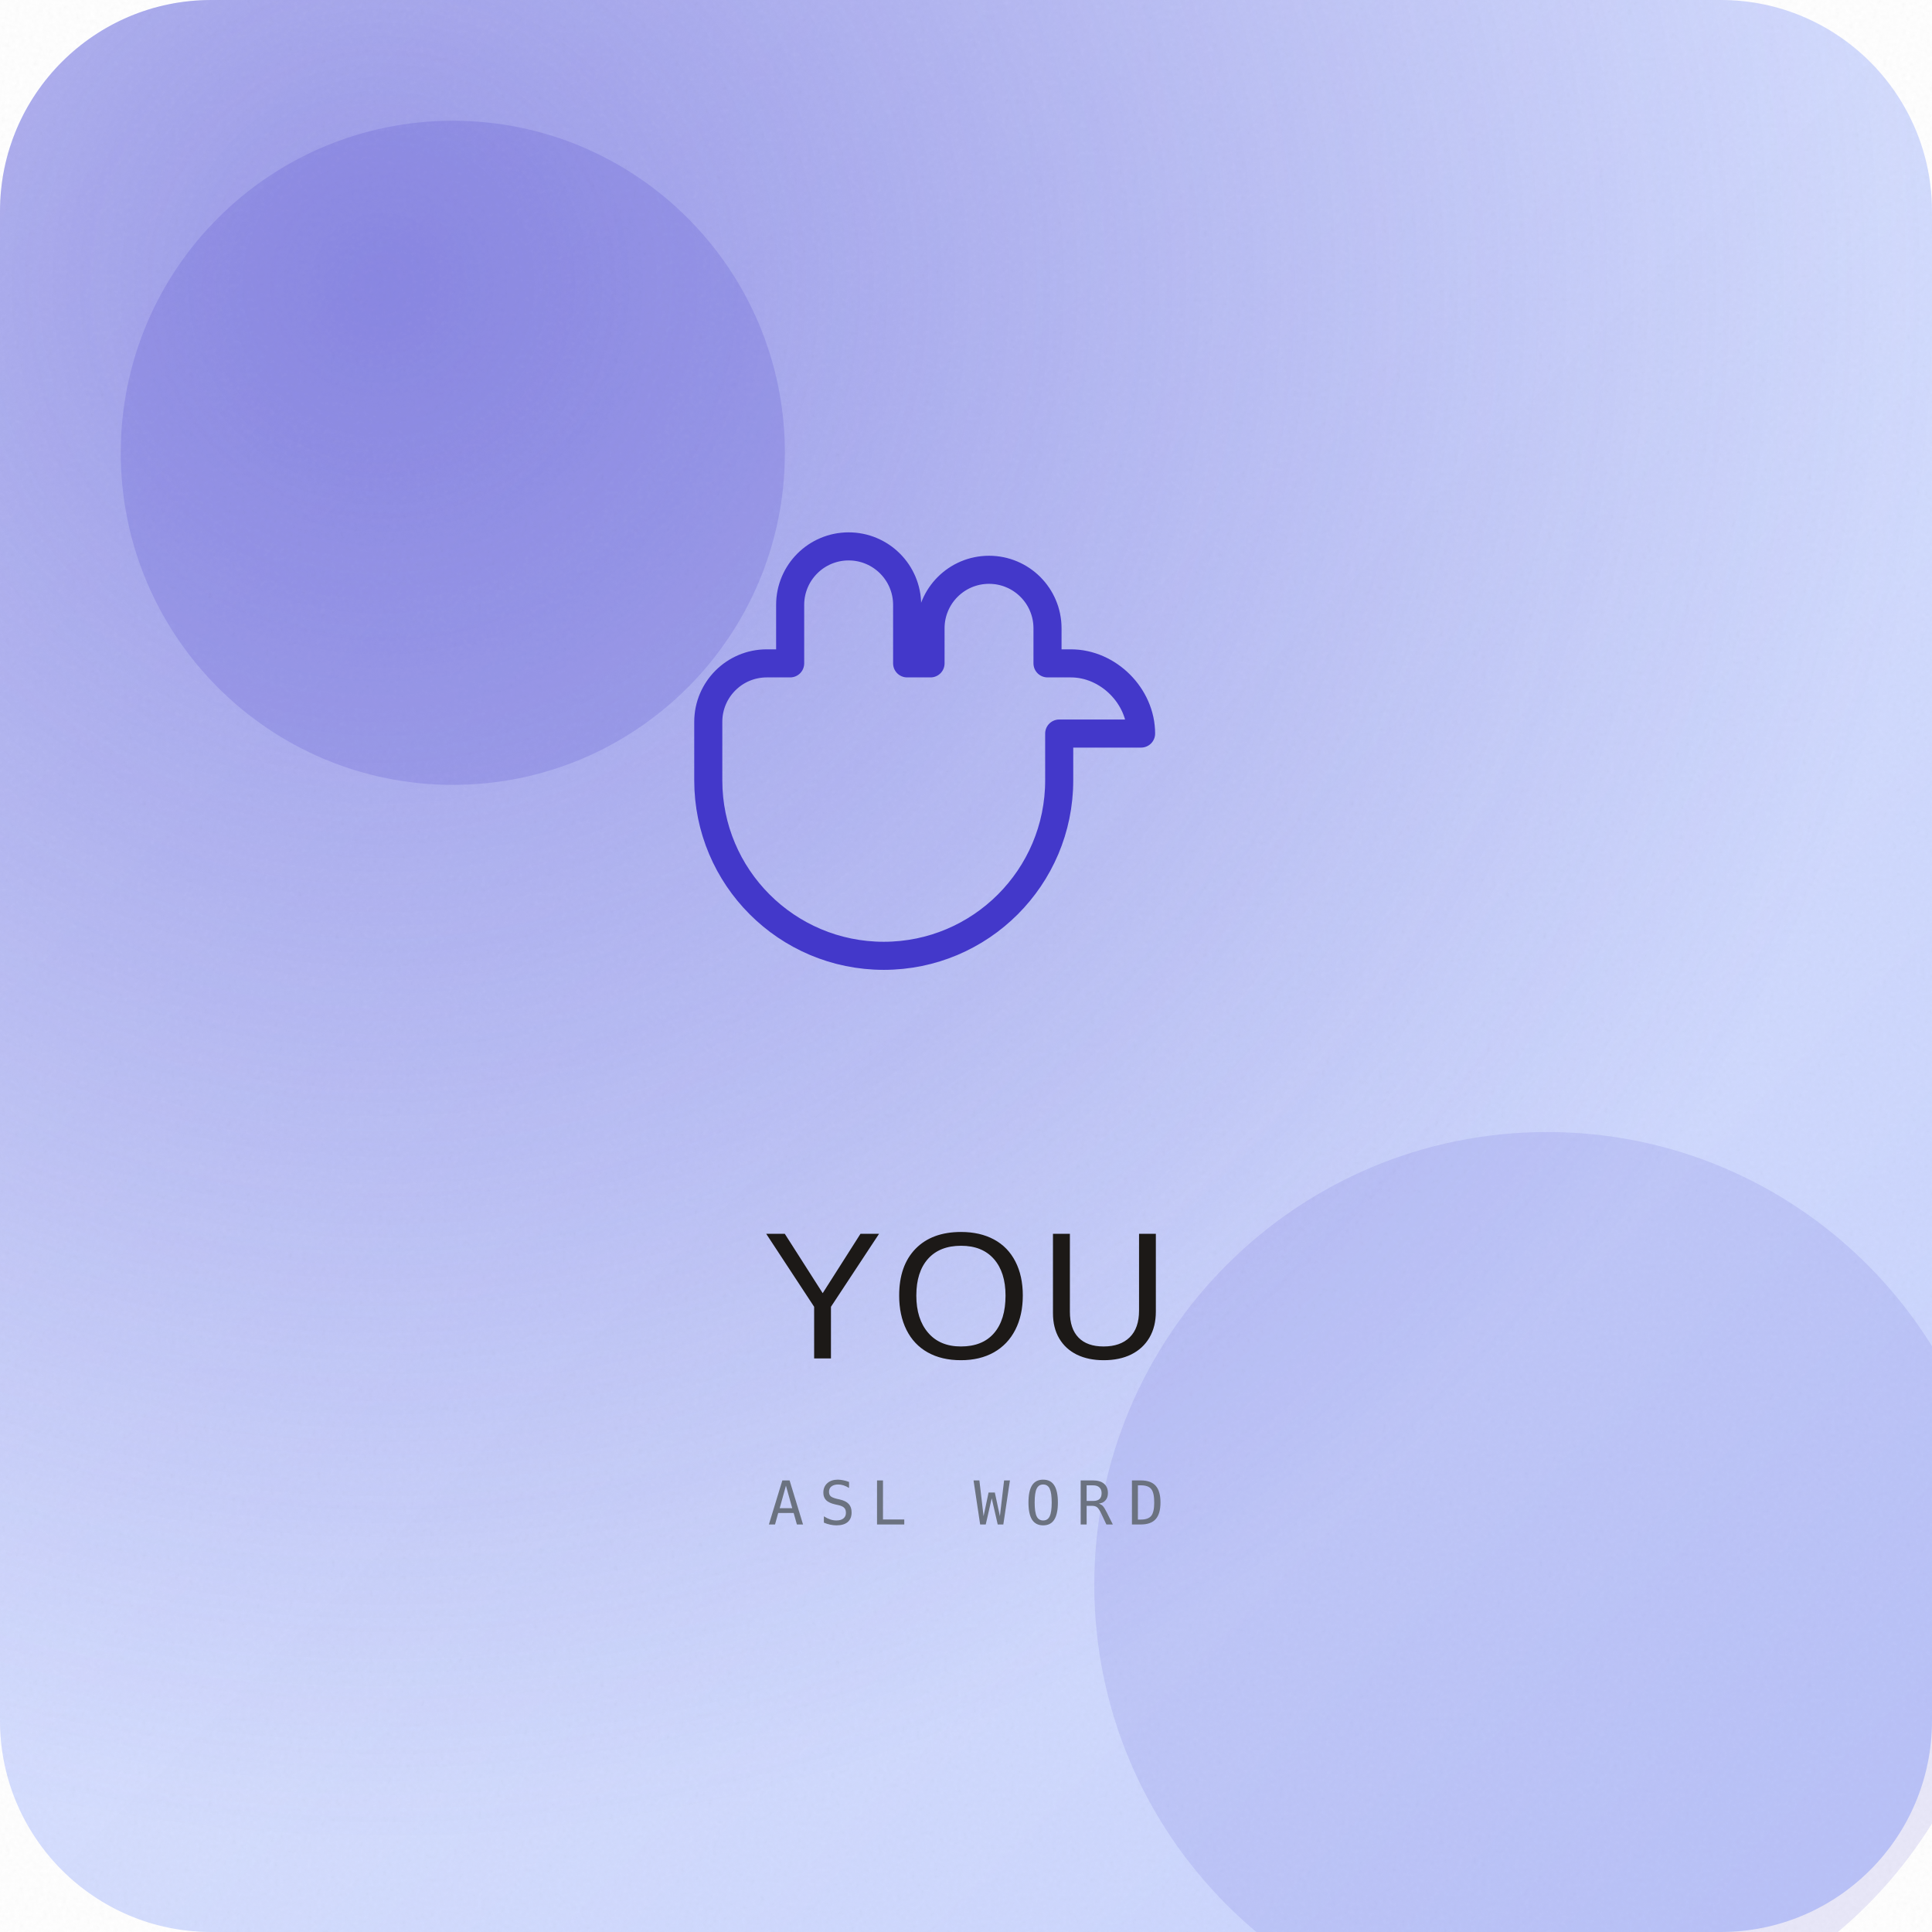
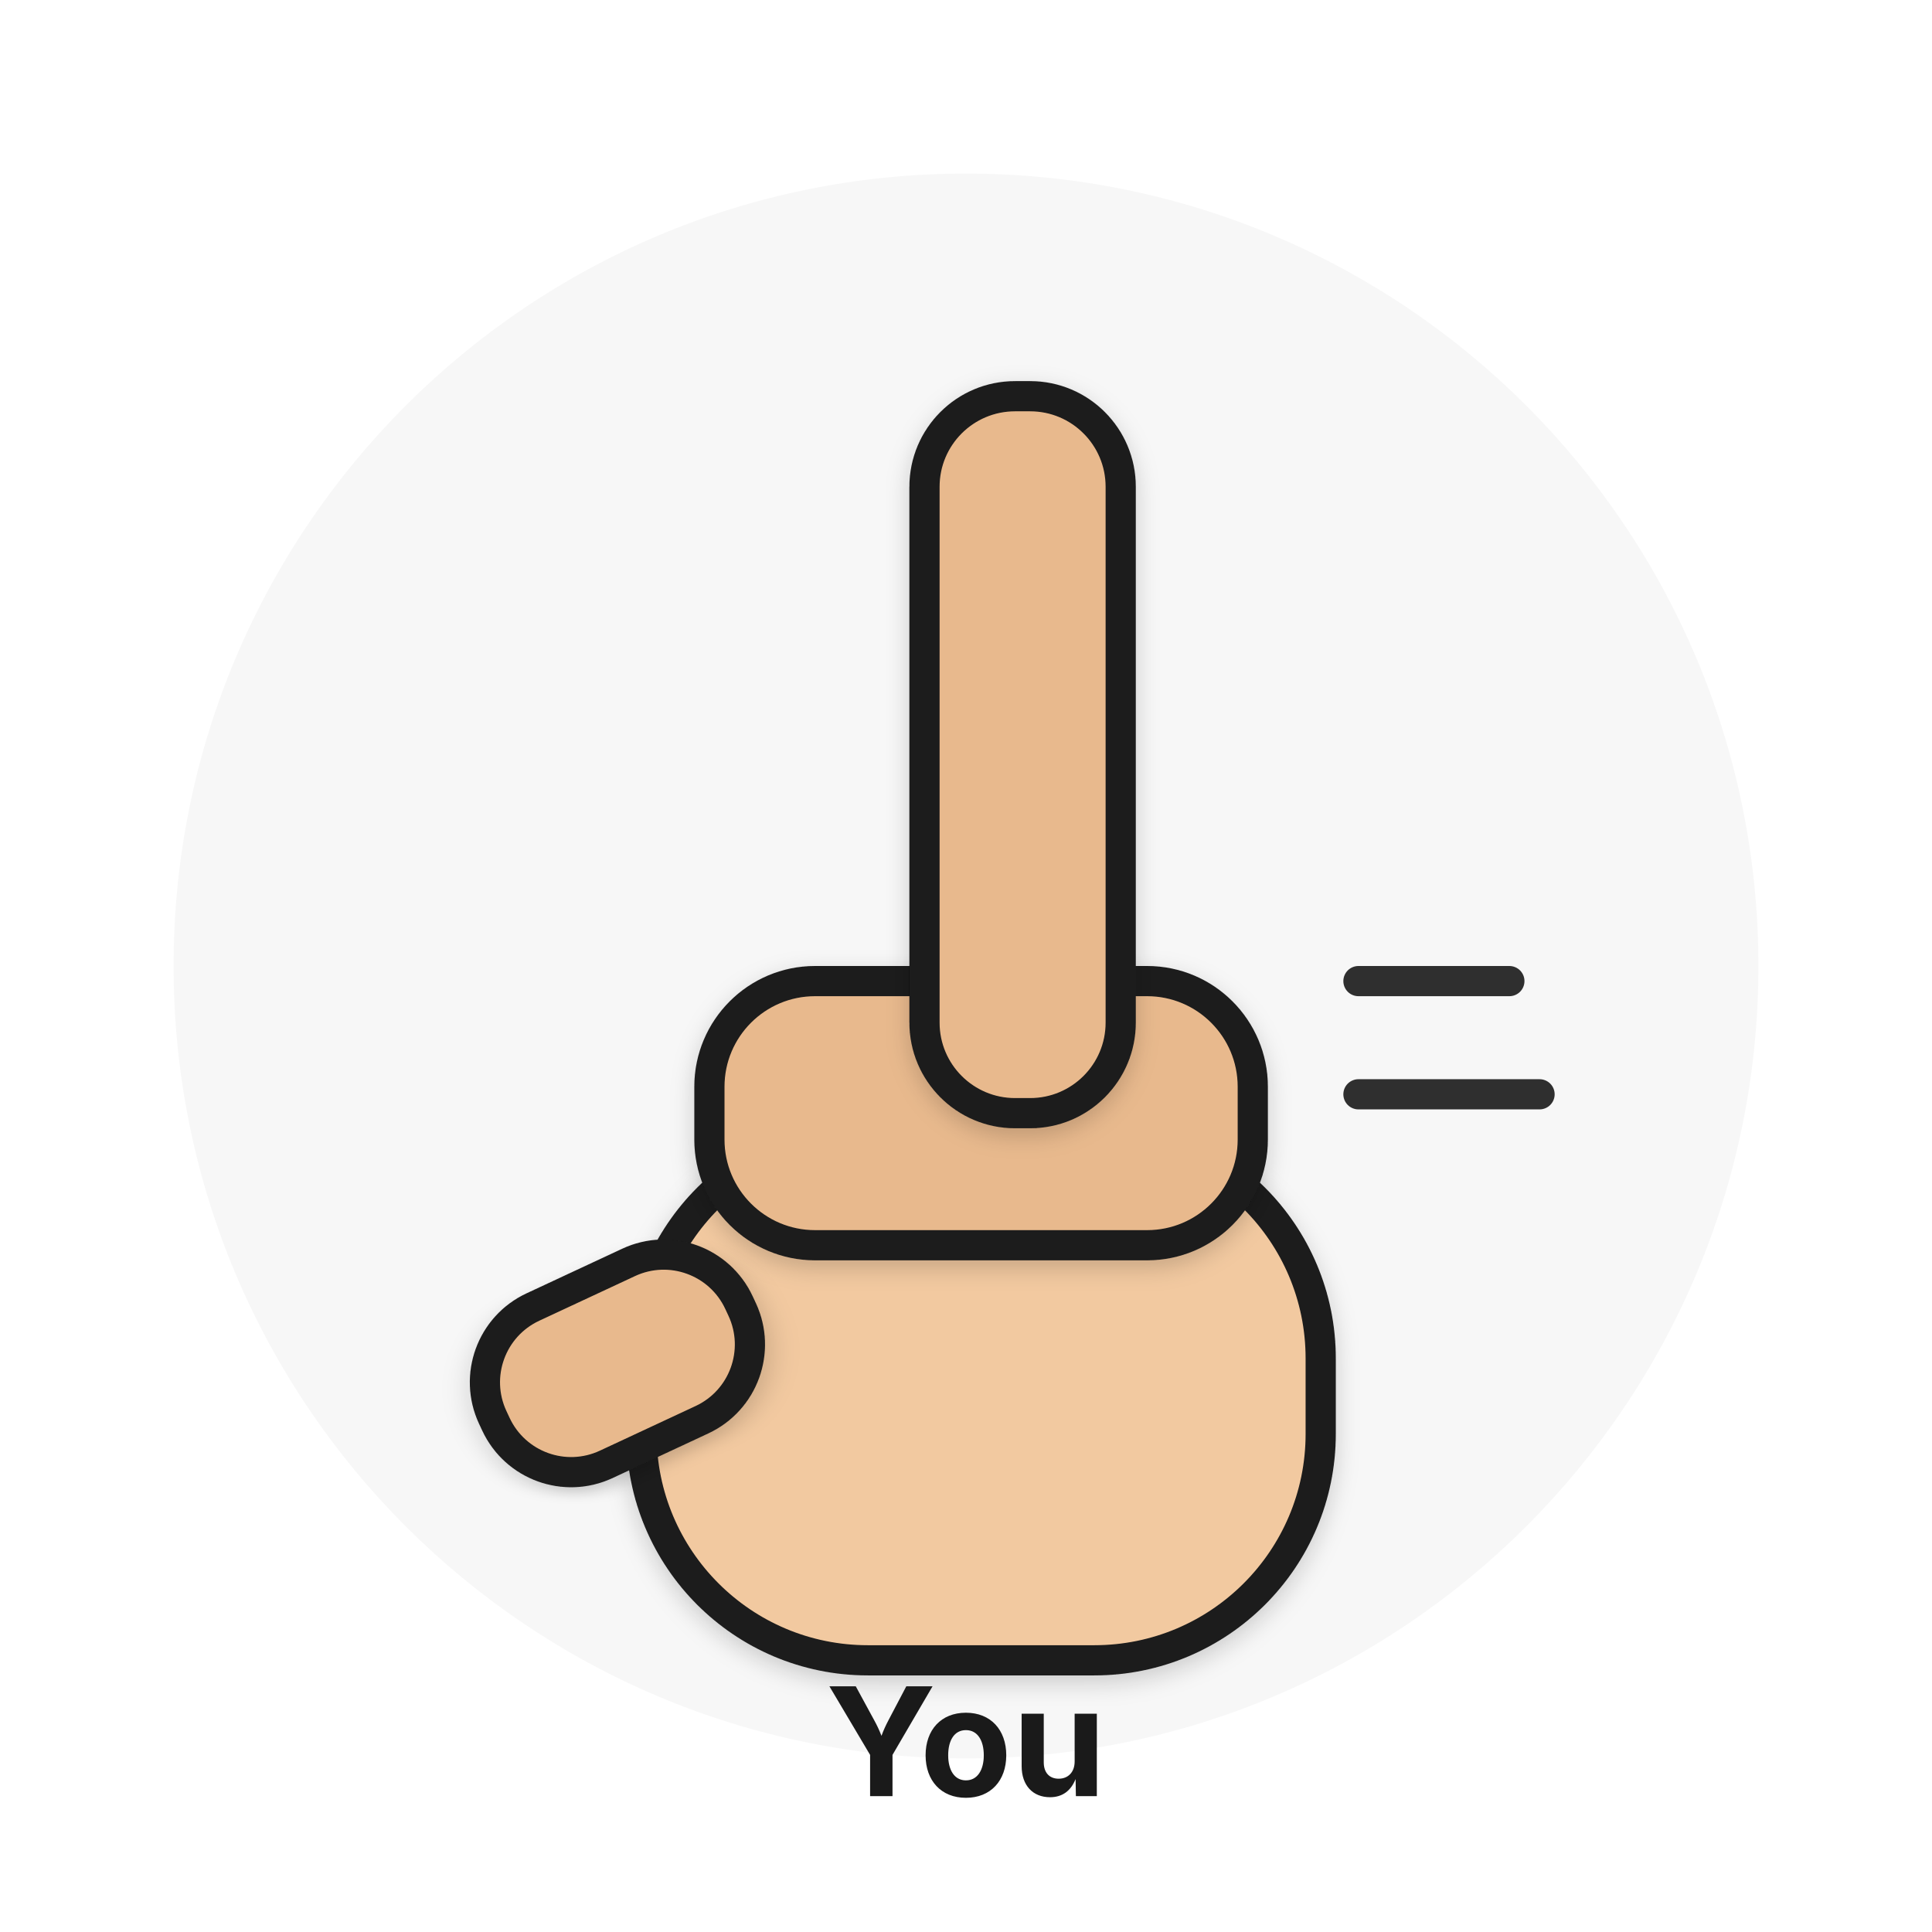
- <svg xmlns="http://www.w3.org/2000/svg" width="512" height="512" viewBox="0 0 512 512">
+ <svg xmlns="http://www.w3.org/2000/svg" width="512" height="512" viewBox="0 0 512 512" fill="none">
  <defs>
-     <linearGradient id="bg" x1="0" y1="0" x2="1" y2="1">
-       <stop offset="0%" stop-color="#e0e7ff" />
-       <stop offset="100%" stop-color="#c7d2fe" />
-     </linearGradient>
-     <radialGradient id="glow" cx="0.2" cy="0.15" r="0.8">
-       <stop offset="0%" stop-color="#4338ca" stop-opacity="0.45" />
-       <stop offset="100%" stop-color="#4338ca" stop-opacity="0" />
-     </radialGradient>
-     <filter id="grain" x="-20%" y="-20%" width="140%" height="140%">
-       <feTurbulence type="fractalNoise" baseFrequency="0.8" numOctaves="2" stitchTiles="stitch" />
-       <feColorMatrix type="saturate" values="0" />
-       <feComponentTransfer>
-         <feFuncA type="table" tableValues="0 0.07" />
-       </feComponentTransfer>
+     <filter id="shadow" x="-20%" y="-20%" width="140%" height="140%">
+       <feDropShadow dx="0" dy="2" stdDeviation="3" flood-color="#000" flood-opacity="0.18" />
    </filter>
+     <marker id="arrow" markerWidth="12" markerHeight="12" refX="10" refY="6" orient="auto">
+       <path d="M0,0 L12,6 L0,12 Z" fill="#1A1A1A" />
+     </marker>
  </defs>
-   <rect width="512" height="512" rx="56" fill="url(#bg)" />
-   <rect width="512" height="512" rx="56" fill="url(#glow)" />
-   <g filter="url(#grain)">
-     <rect width="512" height="512" rx="56" fill="#000000" opacity="0.15" />
+   <rect x="0" y="0" width="512" height="512" fill="transparent" />
+   <circle cx="256" cy="256" r="210" fill="#F7F7F7" />
+   <g transform="translate(0 10)">
+     <rect x="170" y="290" width="180" height="140" rx="60" fill="#F2C9A0" stroke="#1A1A1A" stroke-width="8" filter="url(#shadow)" />
+     <rect x="188" y="250" width="144" height="70" rx="28" fill="#E8B98D" stroke="#1A1A1A" stroke-width="8" filter="url(#shadow)" />
+     <rect x="245" y="95" width="52" height="190" rx="24" fill="#E8B98D" stroke="#1A1A1A" stroke-width="8" filter="url(#shadow)" />
+     <rect x="128" y="330" width="72" height="46" rx="22" fill="#E8B98D" stroke="#1A1A1A" stroke-width="8" transform="rotate(-25 160 353)" filter="url(#shadow)" />
  </g>
-   <circle cx="120" cy="120" r="88" fill="#4338ca" opacity="0.18" />
-   <circle cx="410" cy="420" r="120" fill="#4338ca" opacity="0.12" />
-   <g transform="translate(166 120) scale(6.2)" fill="none" stroke="#4338ca" stroke-width="1.2" stroke-linecap="round" stroke-linejoin="round">
-     <path d="M22 12c0-1.6-1.4-3-3-3h-1V7.5a2.5 2.5 0 10-5 0V9h-1V6.5a2.5 2.5 0 10-5 0V9H6a2.5 2.5 0 00-2.5 2.5v2.5a7.5 7.5 0 0015 0V12z" />
-   </g>
-   <text x="50%" y="360" text-anchor="middle" font-family="Manrope, 'IBM Plex Sans', Arial, sans-serif" font-size="48" fill="#1c1917" letter-spacing="2">YOU</text>
-   <text x="50%" y="404" text-anchor="middle" font-family="'IBM Plex Mono', Menlo, monospace" font-size="16" fill="#6b7280" letter-spacing="4">ASL WORD</text>
+   <line x1="360" y1="260" x2="400" y2="260" stroke="#1A1A1A" stroke-width="8" stroke-linecap="round" opacity="0.9" />
+   <line x1="360" y1="290" x2="408" y2="290" stroke="#1A1A1A" stroke-width="8" stroke-linecap="round" opacity="0.9" />
+   <text x="256" y="476" text-anchor="middle" font-family="Inter, Arial, sans-serif" font-size="40" font-weight="700" fill="#1A1A1A">You</text>
</svg>
